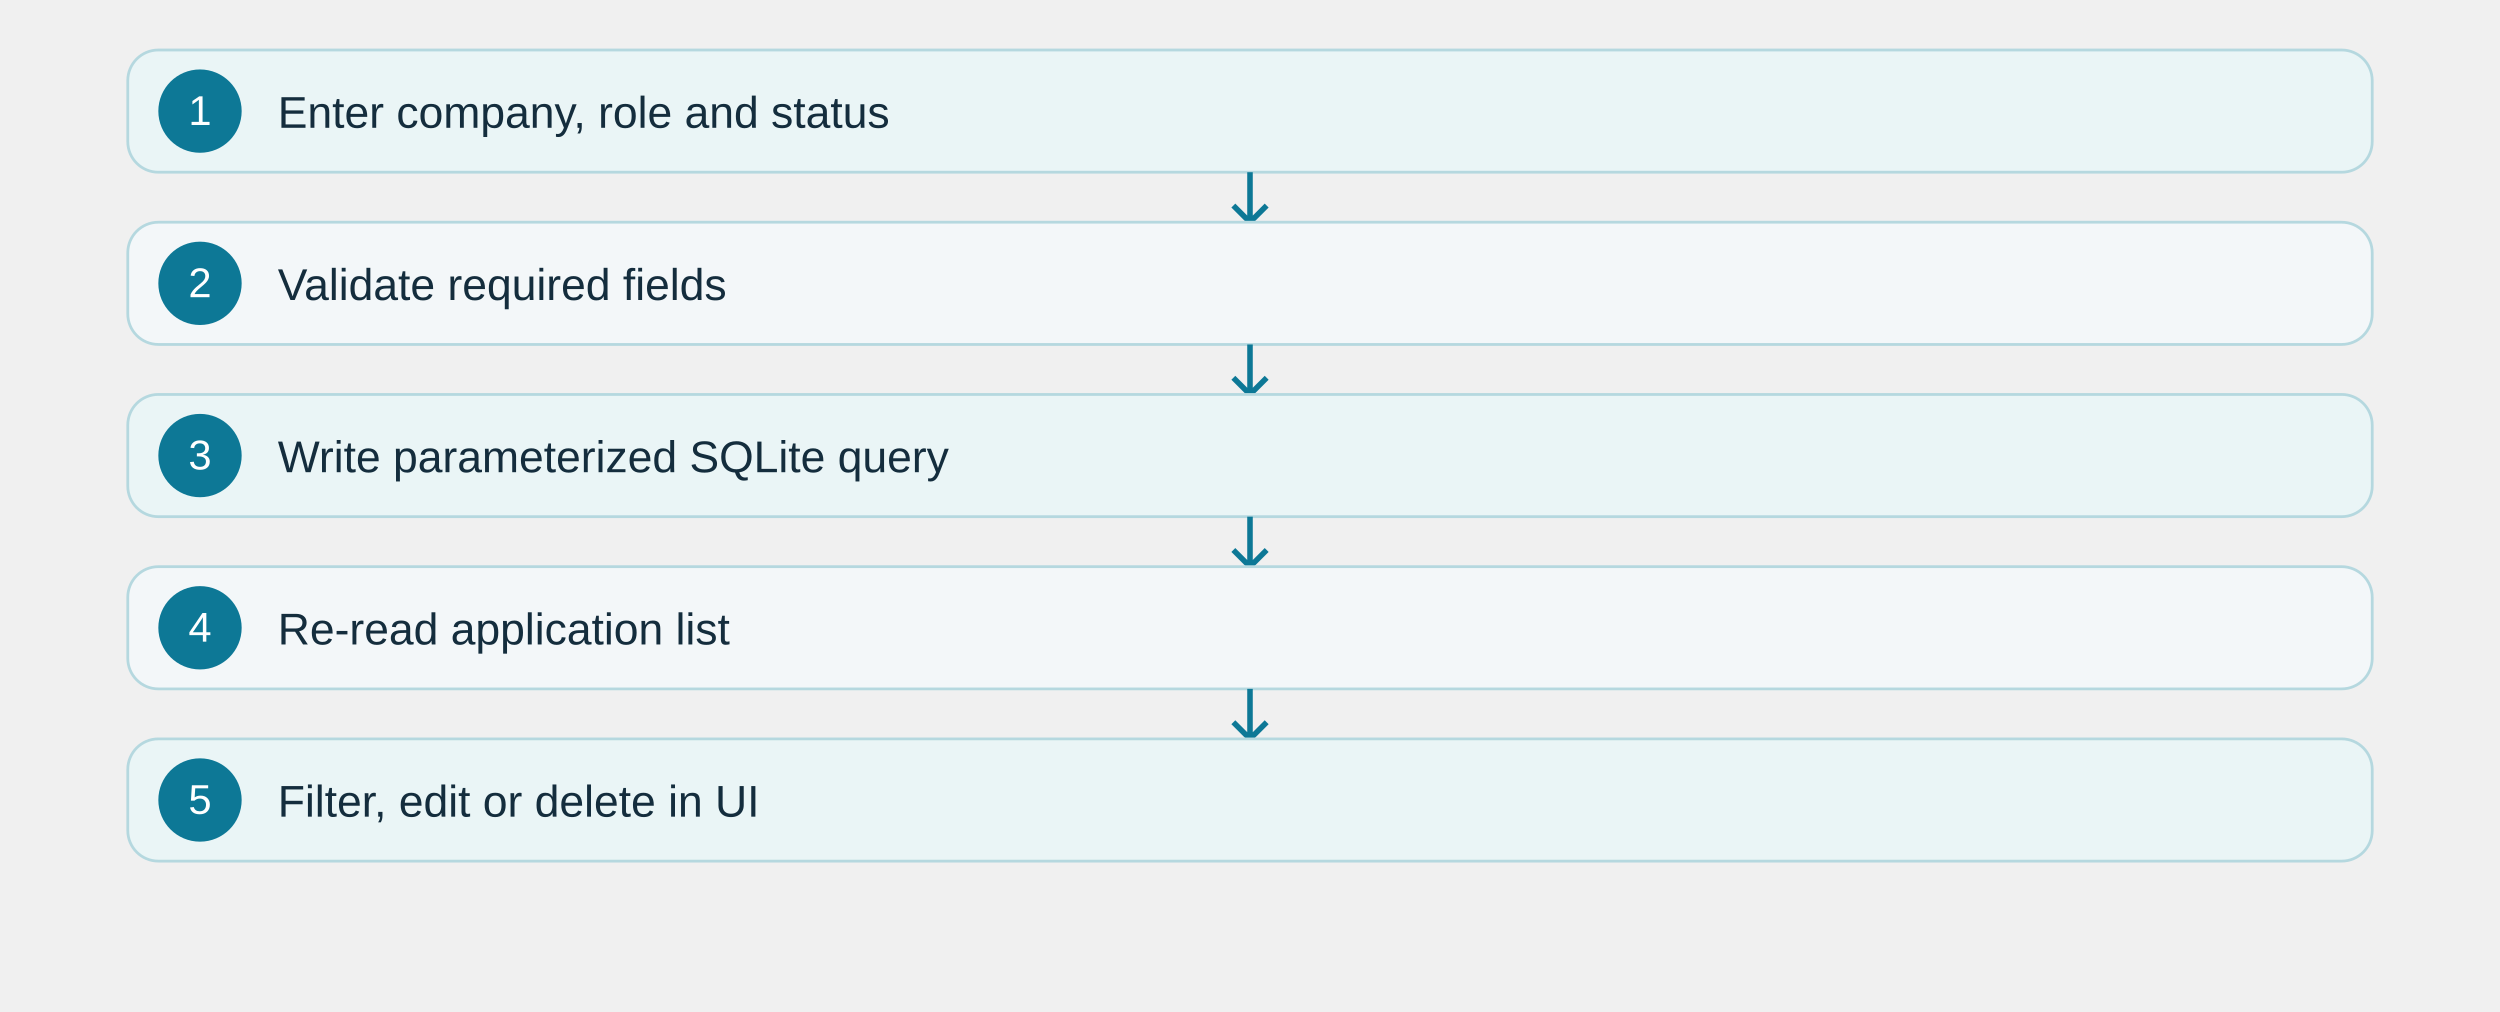
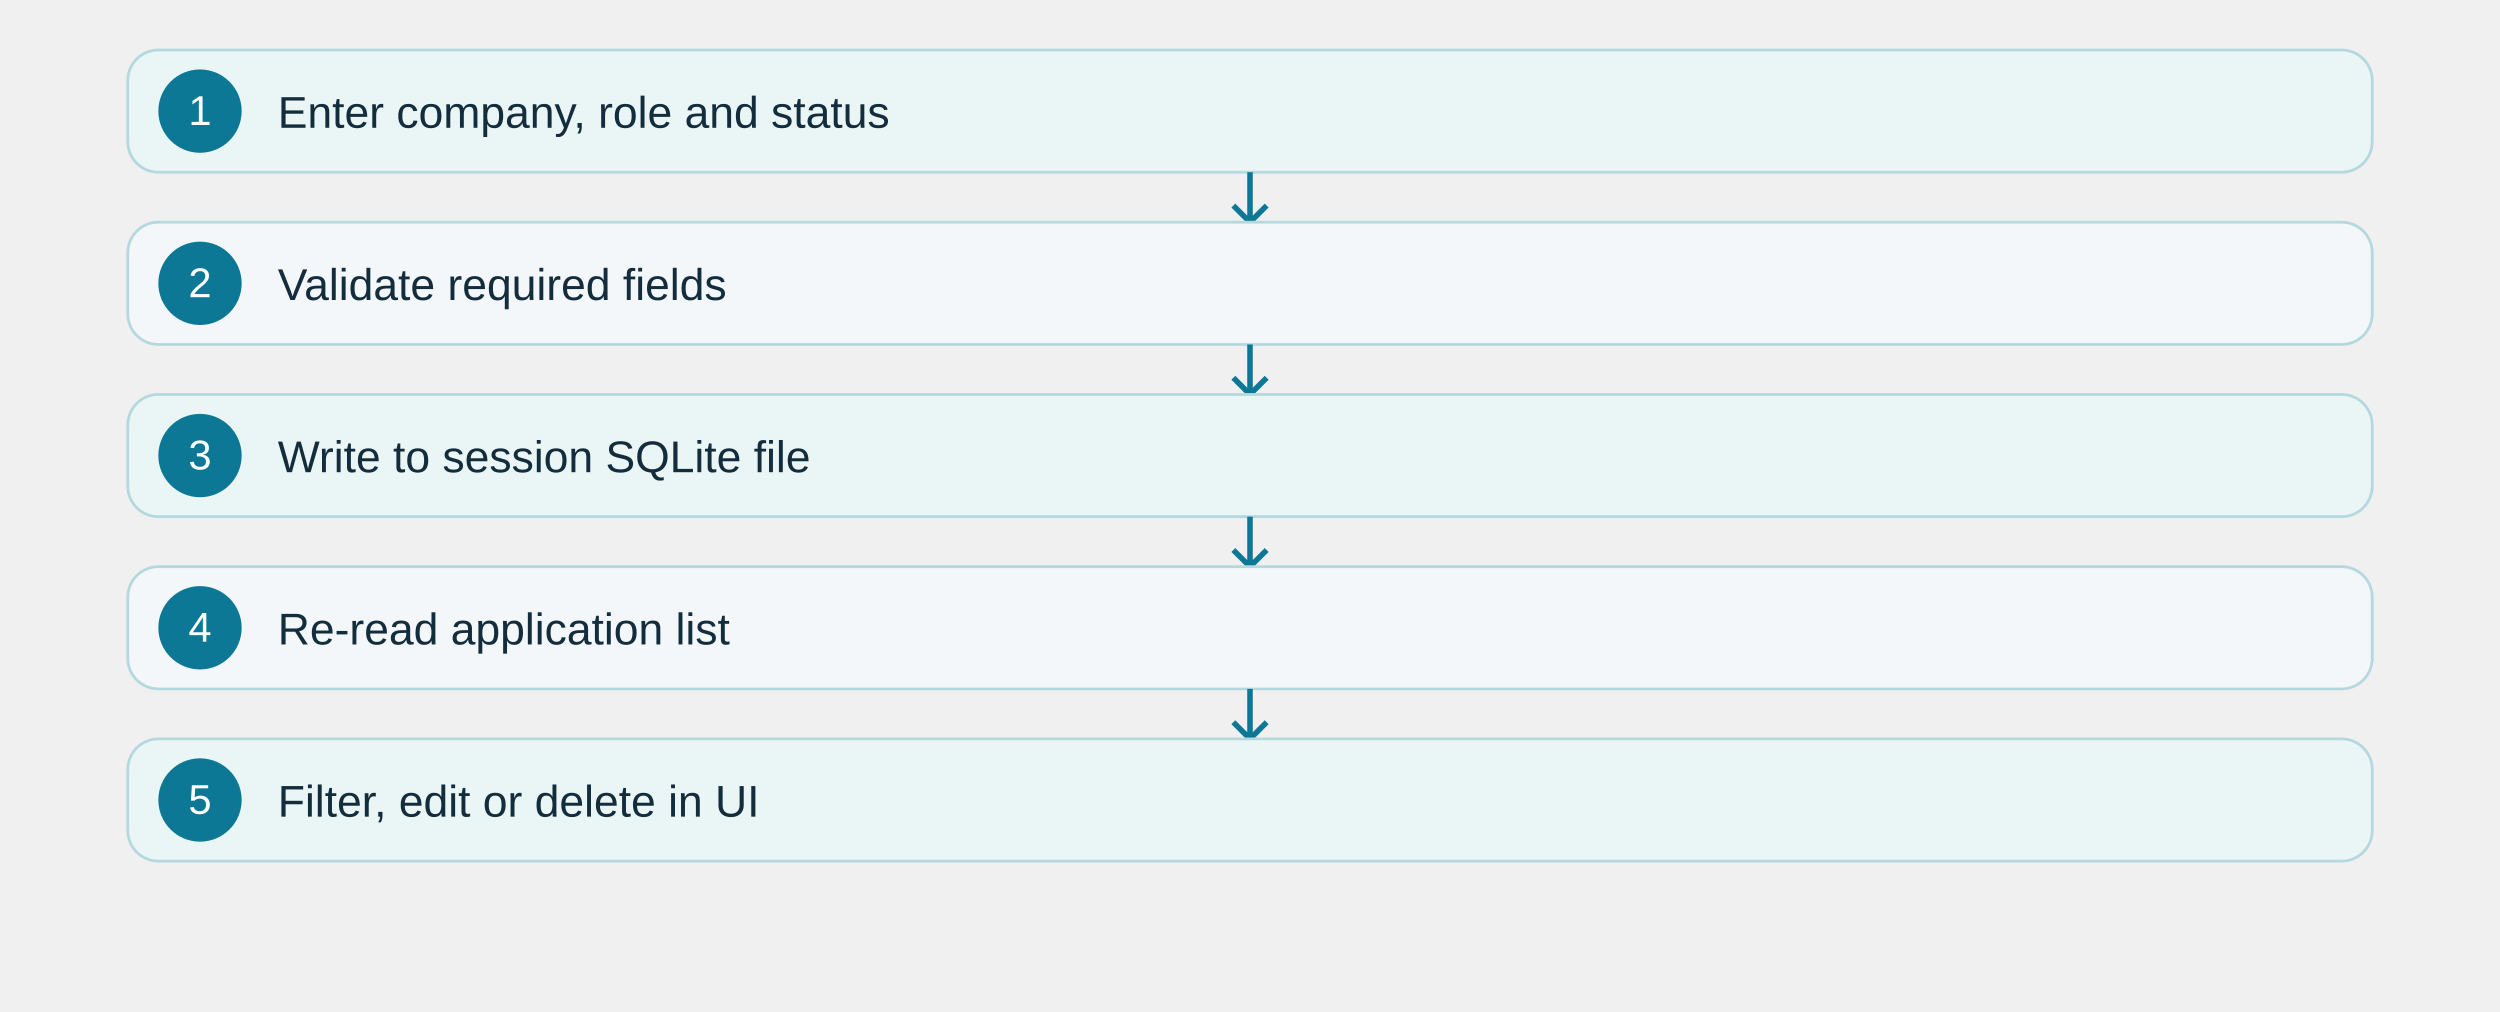
<svg xmlns="http://www.w3.org/2000/svg" viewBox="0 0 900 364" role="img" aria-label="Data flow of Job Application Tracker">
  <rect x="46" y="18" width="808" height="44" rx="11" fill="#eaf5f6" stroke="#b5d8df" />
  <circle cx="72" cy="40" r="15" fill="#0d7896" />
  <text x="72" y="45" text-anchor="middle" fill="white" font-family="Arial,sans-serif" font-size="15">1</text>
  <text x="100" y="46" fill="#142d3d" font-family="Arial,sans-serif" font-size="16">Enter company, role and status</text>
  <path d="M450,62 V80 M444,74 L450,80 L456,74" fill="none" stroke="#0d7896" stroke-width="2" />
  <rect x="46" y="80" width="808" height="44" rx="11" fill="#f3f7f9" stroke="#b5d8df" />
  <circle cx="72" cy="102" r="15" fill="#0d7896" />
  <text x="72" y="107" text-anchor="middle" fill="white" font-family="Arial,sans-serif" font-size="15">2</text>
  <text x="100" y="108" fill="#142d3d" font-family="Arial,sans-serif" font-size="16">Validate required fields</text>
  <path d="M450,124 V142 M444,136 L450,142 L456,136" fill="none" stroke="#0d7896" stroke-width="2" />
  <rect x="46" y="142" width="808" height="44" rx="11" fill="#eaf5f6" stroke="#b5d8df" />
  <circle cx="72" cy="164" r="15" fill="#0d7896" />
  <text x="72" y="169" text-anchor="middle" fill="white" font-family="Arial,sans-serif" font-size="15">3</text>
-   <text x="100" y="170" fill="#142d3d" font-family="Arial,sans-serif" font-size="16">Write parameterized SQLite query</text>
+   <text x="100" y="170" fill="#142d3d" font-family="Arial,sans-serif" font-size="16">Write to session SQLite file</text>
  <path d="M450,186 V204 M444,198 L450,204 L456,198" fill="none" stroke="#0d7896" stroke-width="2" />
  <rect x="46" y="204" width="808" height="44" rx="11" fill="#f3f7f9" stroke="#b5d8df" />
  <circle cx="72" cy="226" r="15" fill="#0d7896" />
  <text x="72" y="231" text-anchor="middle" fill="white" font-family="Arial,sans-serif" font-size="15">4</text>
  <text x="100" y="232" fill="#142d3d" font-family="Arial,sans-serif" font-size="16">Re-read application list</text>
  <path d="M450,248 V266 M444,260 L450,266 L456,260" fill="none" stroke="#0d7896" stroke-width="2" />
  <rect x="46" y="266" width="808" height="44" rx="11" fill="#eaf5f6" stroke="#b5d8df" />
  <circle cx="72" cy="288" r="15" fill="#0d7896" />
  <text x="72" y="293" text-anchor="middle" fill="white" font-family="Arial,sans-serif" font-size="15">5</text>
  <text x="100" y="294" fill="#142d3d" font-family="Arial,sans-serif" font-size="16">Filter, edit or delete in UI</text>
</svg>
